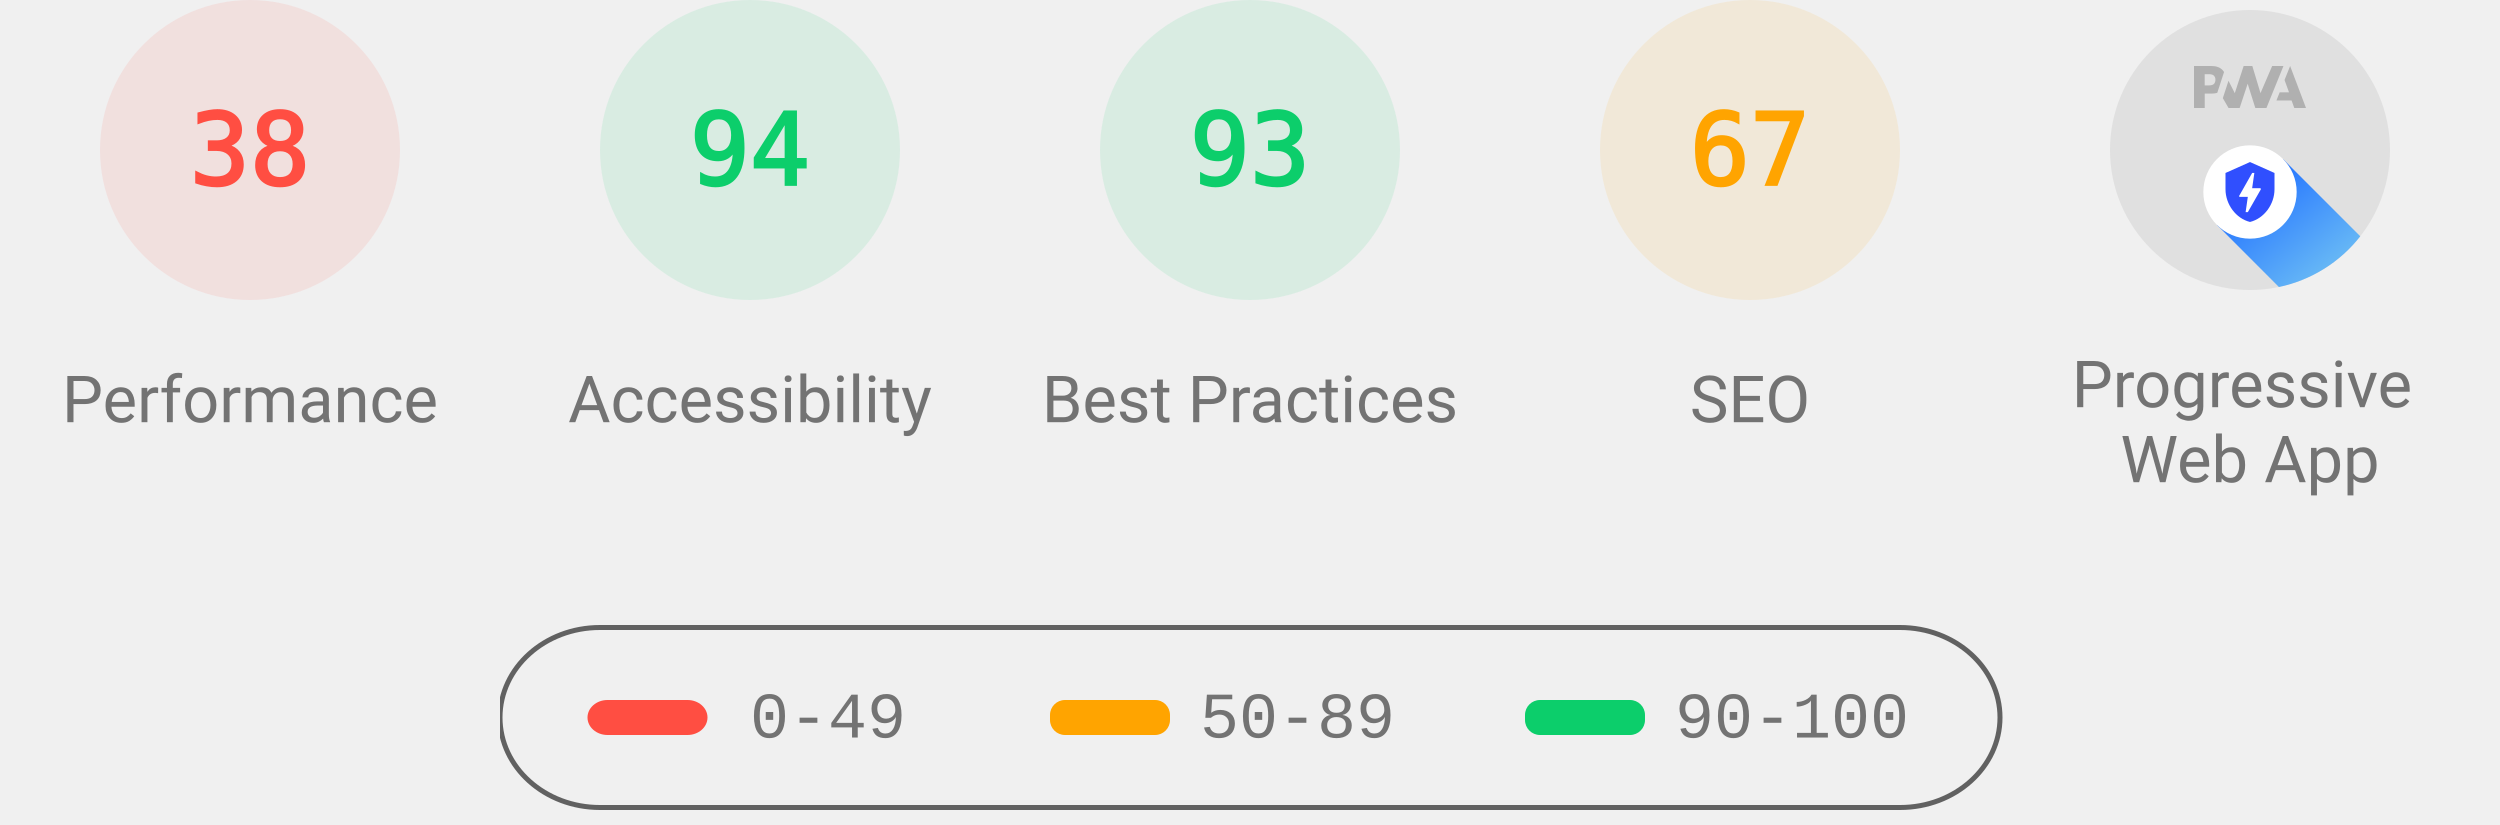
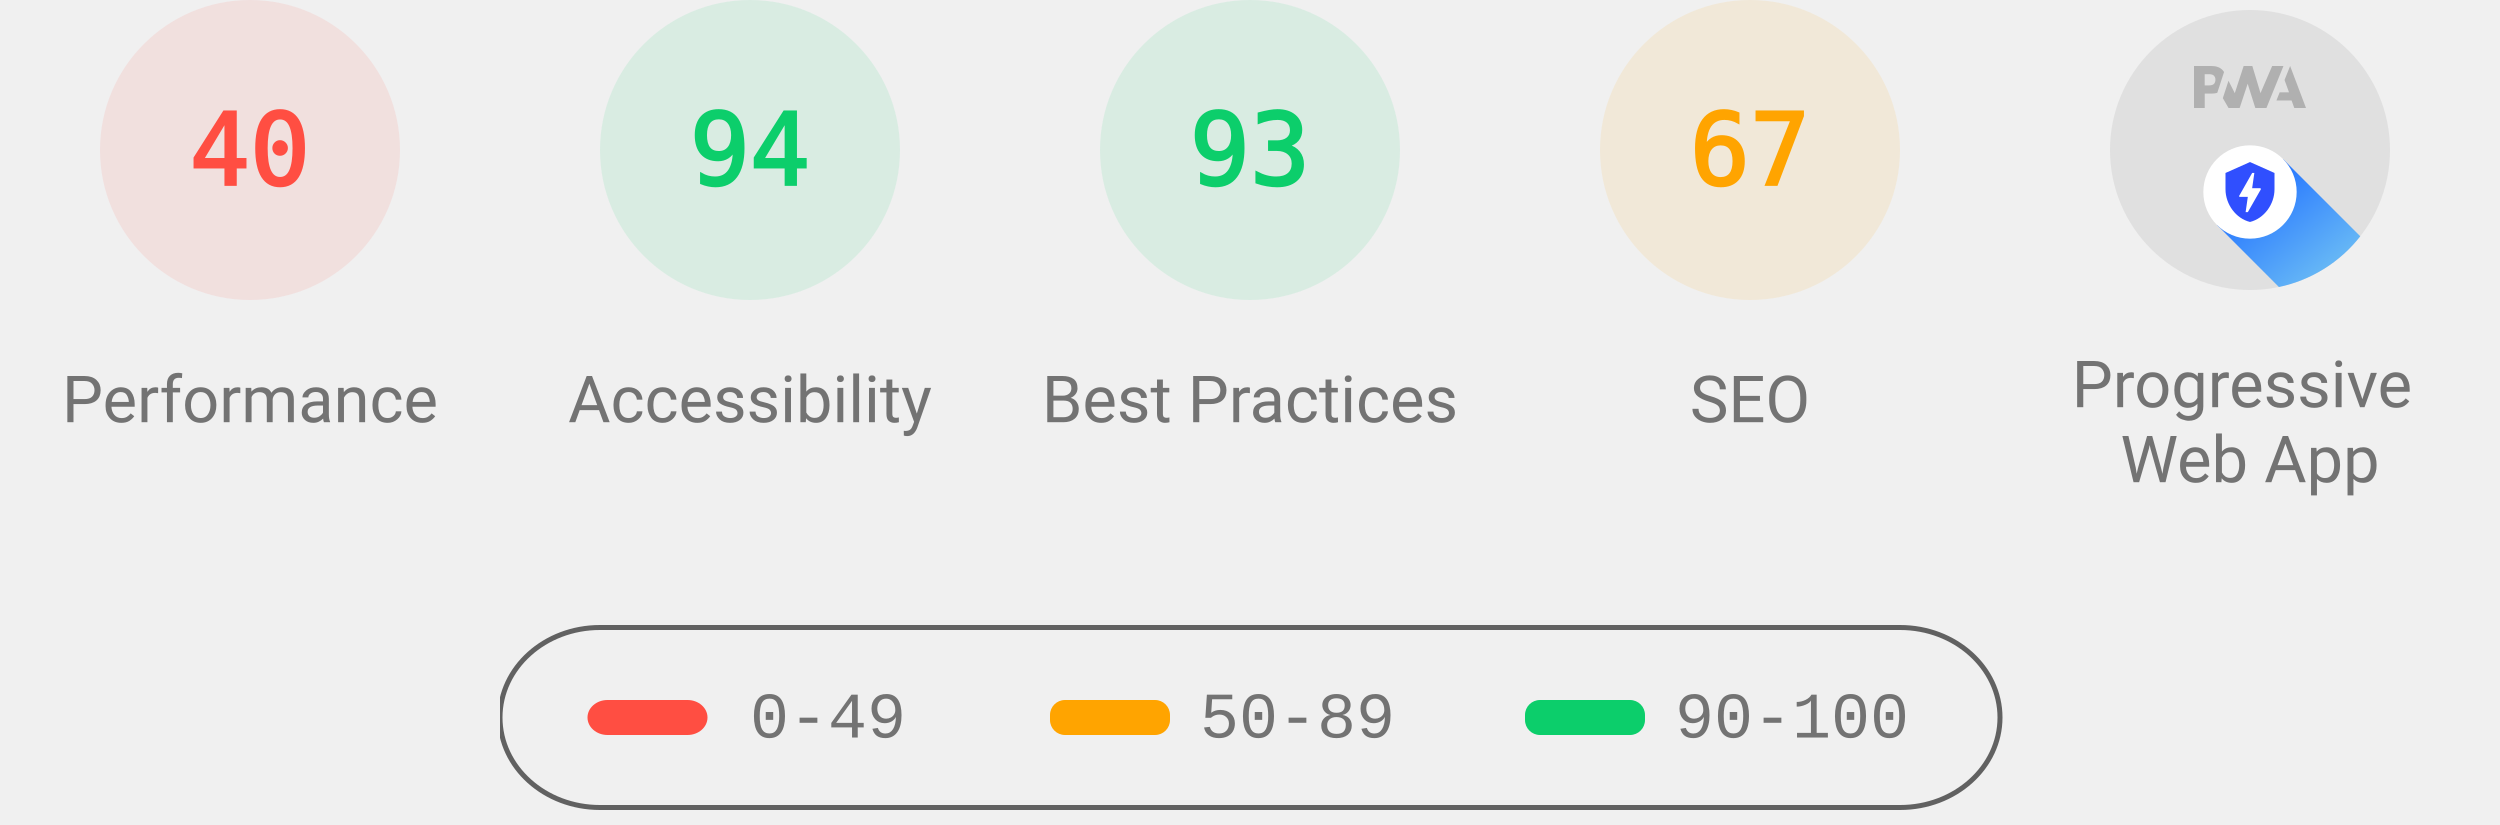
<svg xmlns="http://www.w3.org/2000/svg" class="theme--agnostic" fill="none" width="1000" height="330">
  <style>
			.gauge-base {
				opacity: 0.1
			}

			.gauge-arc {
				fill: none;
				animation-delay: 250ms;
				stroke-linecap: round;
				transform: rotate(-90deg);
				transform-origin: 100px 60px;
				animation: load-gauge 1s ease forwards
			}

			.guage-text {
				font-size: 40px;
				font-family: monospace;
				text-align: center
			}

			.guage-red {
				color: #ff4e42;
				fill: #ff4e42;
				stroke: #ff4e42
			}
			.guage-orange {
				color: #ffa400;
				fill: #ffa400;
				stroke: #ffa400
			}
			.guage-green {
				color: #0cce6b;
				fill: #0cce6b;
				stroke: #0cce6b
			}
			.theme--agnostic .guage-undefined {
				color: #5c5c5c;
				fill: #5c5c5c;
				stroke: #5c5c5c
			}
			.theme--light .guage-undefined {
				color: #1e1e1e;
				fill: #1e1e1e;
				stroke: #1e1e1e
			}
			.theme--dark .guage-undefined {
				color: #f5f5f5;
				fill: #f5f5f5;
				stroke: #f5f5f5
			}

			.guage-title {
				stroke: none;
				font-size: 26px;
				line-height: 26px;
				font-family: Roboto, Halvetica, Arial, sans-serif
			}
			.metric.guage-title {
				font-family: 'Courier New', Courier, monospace
			}
			.theme--agnostic .guage-title {
				color: #737373;
				fill: #737373
			}
			.theme--light .guage-title {
				color: #212121;
				fill: #212121
			}
			.theme--dark .guage-title {
				color: #f5f5f5;
				fill: #f5f5f5
			}

			@keyframes load-gauge {
				from {
					stroke-dasharray: 0 352.858
				}
			}
			.lh-gauge--pwa__disc {
				fill: #e0e0e0
			}
			.lh-gauge--pwa__logo {
				position: relative;
				fill: #b0b0b0
			}
			.lh-gauge--pwa__invisible {
				display: none
			}
			.lh-gauge--pwa__visible {
				display: inline
			}
			.guage-invisible {
				display: none
			}
			.lh-gauge--pwa__logo--primary-color {
				fill: #304ffe
			}
			.theme--agnostic .lh-gauge--pwa__logo--secondary-color {
				fill: #787878
			}
			.theme--light .lh-gauge--pwa__logo--secondary-color {
				fill: #3d3d3d
			}
			.theme--dark .lh-gauge--pwa__logo--secondary-color {
				fill: #d8b6b6
			}
			.theme--light #svg_2 {
				stroke: #00000022
			}
			.theme--agnostic #svg_2 {
				stroke: #616161
			}
			.theme--light #svg_2 {
				stroke: #00000022
			}
			.theme--dark #svg_2 {
				stroke: #f5f5f566
			}
		</style>
  <svg class="guage-div guage-perf guage-red" viewBox="0 0 200 200" width="200" height="200" x="0" y="0">
    <circle class="gauge-base" r="56" cx="100" cy="60" stroke-width="8" />
-     <circle class="gauge-arc guage-arc-1" r="56" cx="100" cy="60" stroke-width="8" style="stroke-dasharray: 133.706, 351.858;" />
-     <text class="guage-text" x="100px" y="60px" alignment-baseline="central" dominant-baseline="central" text-anchor="middle">38</text>
+     <circle class="gauge-arc guage-arc-1" r="56" cx="100" cy="60" stroke-width="8" style="stroke-dasharray: 140.743, 351.858;" />
+     <text class="guage-text" x="100px" y="60px" alignment-baseline="central" dominant-baseline="central" text-anchor="middle">40</text>
    <text class="guage-title" x="100px" y="160px" alignment-baseline="central" dominant-baseline="central" text-anchor="middle">Performance</text>
  </svg>
  <svg class="guage-div guage-acc guage-green" viewBox="0 0 200 200" width="200" height="200" x="200" y="0">
    <circle class="gauge-base" r="56" cx="100" cy="60" stroke-width="8" />
    <circle class="gauge-arc guage-arc-2" r="56" cx="100" cy="60" stroke-width="8" style="stroke-dasharray: 330.747, 351.858;" />
    <text class="guage-text" x="100px" y="60px" alignment-baseline="central" dominant-baseline="central" text-anchor="middle">94</text>
    <text class="guage-title" x="100px" y="160px" alignment-baseline="central" dominant-baseline="central" text-anchor="middle">Accessibility</text>
  </svg>
  <svg class="guage-div guage-best guage-green" viewBox="0 0 200 200" width="200" height="200" x="400" y="0">
    <circle class="gauge-base" r="56" cx="100" cy="60" stroke-width="8" />
    <circle class="gauge-arc guage-arc-3" r="56" cx="100" cy="60" stroke-width="8" style="stroke-dasharray: 327.228, 351.858;" />
    <text class="guage-text" x="100px" y="60px" alignment-baseline="central" dominant-baseline="central" text-anchor="middle">93</text>
    <text class="guage-title" x="100px" y="160px" alignment-baseline="central" dominant-baseline="central" text-anchor="middle">Best Practices</text>
  </svg>
  <svg class="guage-div guage-seo guage-orange" viewBox="0 0 200 200" width="200" height="200" x="600" y="0">
    <circle class="gauge-base" r="56" cx="100" cy="60" stroke-width="8" />
    <circle class="gauge-arc guage-arc-4" r="56" cx="100" cy="60" stroke-width="8" style="stroke-dasharray: 235.745, 351.858;" />
    <text class="guage-text" x="100px" y="60px" alignment-baseline="central" dominant-baseline="central" text-anchor="middle">67</text>
    <text class="guage-title" x="100px" y="160px" alignment-baseline="central" dominant-baseline="central" text-anchor="middle">SEO</text>
  </svg>
  <svg class="guage-div guage-pwa " viewBox="0 0 200 200" width="200" height="200" x="800" y="0">
    <svg viewBox="0 0 60 60" width="112" height="112" x="44" y="4">
      <defs>
        <linearGradient id="lh-gauge--pwa__check-circle__gradient-0" x1="50%" y1="0%" x2="50%" y2="100%">
          <stop stop-color="#00C852" offset="0%" />
          <stop stop-color="#009688" offset="100%" />
        </linearGradient>
        <linearGradient id="lh-gauge--pwa__installable__shadow-gradient-0" x1="76.056%" x2="24.111%" y1="82.995%" y2="24.735%">
          <stop stop-color="#A5D6A7" offset="0%" />
          <stop stop-color="#80CBC4" offset="100%" />
        </linearGradient>
        <linearGradient id="lh-gauge--pwa__fast-reliable__shadow-gradient-0" x1="76.056%" y1="82.995%" x2="25.678%" y2="26.493%">
          <stop stop-color="#64B5F6" offset="0%" />
          <stop stop-color="#2979FF" offset="100%" />
        </linearGradient>
        <g id="lh-gauge--pwa__fast-reliable-badge-0">
          <circle fill="#FFFFFF" cx="10" cy="10" r="10" />
          <path fill="#304FFE" d="M10 3.58l5.25 2.34v3.5c0 3.23-2.24 6.26-5.25 7-3.01-.74-5.25-3.77-5.25-7v-3.5L10 3.58zm-.47 10.74l2.76-4.83.03-.07c.04-.08 0-.24-.22-.24h-1.64l.47-3.26h-.47l-2.7 4.77c-.02.01.05-.1-.04.05-.09.16-.1.31.18.31h1.63l-.47 3.27h.47z" />
        </g>
        <g id="lh-gauge--pwa__installable-badge-0">
          <circle fill="#FFFFFF" cx="10" cy="10" r="10" />
          <path fill="#009688" d="M10 4.167A5.835 5.835 0 0 0 4.167 10 5.835 5.835 0 0 0 10 15.833 5.835 5.835 0 0 0 15.833 10 5.835 5.835 0 0 0 10 4.167zm2.917 6.416h-2.334v2.334H9.417v-2.334H7.083V9.417h2.334V7.083h1.166v2.334h2.334v1.166z" />
        </g>
      </defs>
      <g stroke="none" fill-rule="nonzero">
        <circle class="lh-gauge--pwa__disc" cx="30" cy="30" r="30" />
        <g class="lh-gauge--pwa__logo">
          <path d="M35.66 19.39l.7-1.75h2L37.4 15 38.6 12l3.4 9h-2.51l-.58-1.61z" />
          <path d="M33.52 21l3.65-9h-2.42l-2.5 5.82L30.5 12h-1.86l-1.9 5.82-1.35-2.65-1.21 3.72L25.4 21h2.38l1.72-5.2 1.64 5.2z" />
          <path fill-rule="nonzero" d="M20.3 17.91h1.48c.45 0 .85-.05 1.2-.15l.39-1.18 1.07-3.3a2.64 2.64 0 0 0-.28-.37c-.55-.6-1.36-.91-2.42-.91H18v9h2.3V17.9zm1.96-3.84c.22.22.33.5.33.87 0 .36-.1.65-.29.87-.2.23-.59.35-1.15.35h-.86v-2.41h.87c.52 0 .89.1 1.1.32z" />
        </g>
        <rect class="lh-gauge--pwa__component lh-gauge--pwa__na-line lh-gauge--pwa__invisible" fill="#FFFFFF" x="20" y="32" width="20" height="4" rx="2" />
        <g class="lh-gauge--pwa__component lh-gauge--pwa__fast-reliable-badge lh-gauge--pwa__visible" transform="translate(20, 29)">
          <path fill="url(#lh-gauge--pwa__fast-reliable__shadow-gradient-0)" d="M33.63 19.49A30 30 0 0 1 16.2 30.36L3 17.14 17.14 3l16.49 16.49z" />
          <use href="#lh-gauge--pwa__fast-reliable-badge-0" />
        </g>
        <g class="lh-gauge--pwa__component lh-gauge--pwa__installable-badge lh-gauge--pwa__invisible" transform="translate(20, 29)">
          <path fill="url(#lh-gauge--pwa__installable__shadow-gradient-0)" d="M33.629 19.487c-4.272 5.453-10.391 9.39-17.415 10.869L3 17.142 17.142 3 33.63 19.487z" />
          <use href="#lh-gauge--pwa__installable-badge-0" />
        </g>
        <g class="lh-gauge--pwa__component lh-gauge--pwa__fast-reliable-installable-badges lh-gauge--pwa__invisible">
          <g transform="translate(8, 29)">
            <path fill="url(#lh-gauge--pwa__fast-reliable__shadow-gradient-0)" d="M16.321 30.463L3 17.143 17.142 3l22.365 22.365A29.864 29.864 0 0 1 22 31c-1.942 0-3.84-.184-5.679-.537z" />
            <use href="#lh-gauge--pwa__fast-reliable-badge-0" />
          </g>
          <g transform="translate(32, 29)">
            <path fill="url(#lh-gauge--pwa__installable__shadow-gradient-0)" d="M25.982 11.84a30.107 30.107 0 0 1-13.08 15.203L3 17.143 17.142 3l8.84 8.84z" />
            <use href="#lh-gauge--pwa__installable-badge-0" />
          </g>
        </g>
        <g class="lh-gauge--pwa__component lh-gauge--pwa__check-circle lh-gauge--pwa__invisible" transform="translate(18, 28)">
          <circle fill="#FFFFFF" cx="12" cy="12" r="12" />
          <path fill="url(#lh-gauge--pwa__check-circle__gradient-0)" d="M12 2a10 10 0 1 0 0 20 10 10 0 0 0 0-20zm-2 15l-5-5 1.41-1.41L10 14.17l7.59-7.59L19 8l-9 9z" />
        </g>
      </g>
    </svg>
    <text class="guage-title" y="160px" alignment-baseline="central" dominant-baseline="central" text-anchor="middle">
      <tspan x="100px" dy="-6px">Progressive</tspan>
      <tspan x="100px" dy="30px">Web App</tspan>
    </text>
  </svg>
  <svg width="604" height="76" x="200" y="250">
    <g>
      <rect fill="none" id="canvas_background" height="80" width="604" y="-1" x="-1" />
      <g display="none" overflow="visible" y="0" x="0" height="100%" width="100%" id="canvasGrid">
        <rect fill="url(#gridpattern)" stroke-width="0" y="0" x="0" height="100%" width="100%" />
      </g>
    </g>
    <g>
      <rect fill-opacity="0" stroke-width="2" rx="40" id="svg_2" height="72" width="600" y="1" x="0" fill="#000000" />
      <rect stroke="#000" rx="8" id="svg_3" height="14" width="48" y="30" x="35" stroke-opacity="null" stroke-width="0" fill="#ff4e42" />
      <rect stroke="#000" rx="6" id="svg_4" height="14" width="48" y="30" x="220" stroke-opacity="null" stroke-width="0" fill="#ffa400" />
      <rect stroke="#000" rx="6" id="svg_5" height="14" width="48" y="30" x="410" stroke-opacity="null" stroke-width="0" fill="#0cce6b" />
      <text class="metric guage-title" xml:space="preserve" text-anchor="start" font-size="26" id="svg_6" y="45" x="100" stroke-opacity="null" stroke-width="0" stroke="#000">0-49</text>
      <text class="metric guage-title" xml:space="preserve" text-anchor="start" font-size="26" id="svg_7" y="45" x="280" stroke-opacity="null" stroke-width="0" stroke="#000">50-89</text>
      <text class="metric guage-title" xml:space="preserve" text-anchor="start" font-size="26" id="svg_8" y="45" x="470" stroke-opacity="null" stroke-width="0" stroke="#000">90-100</text>
    </g>
  </svg>
</svg>
